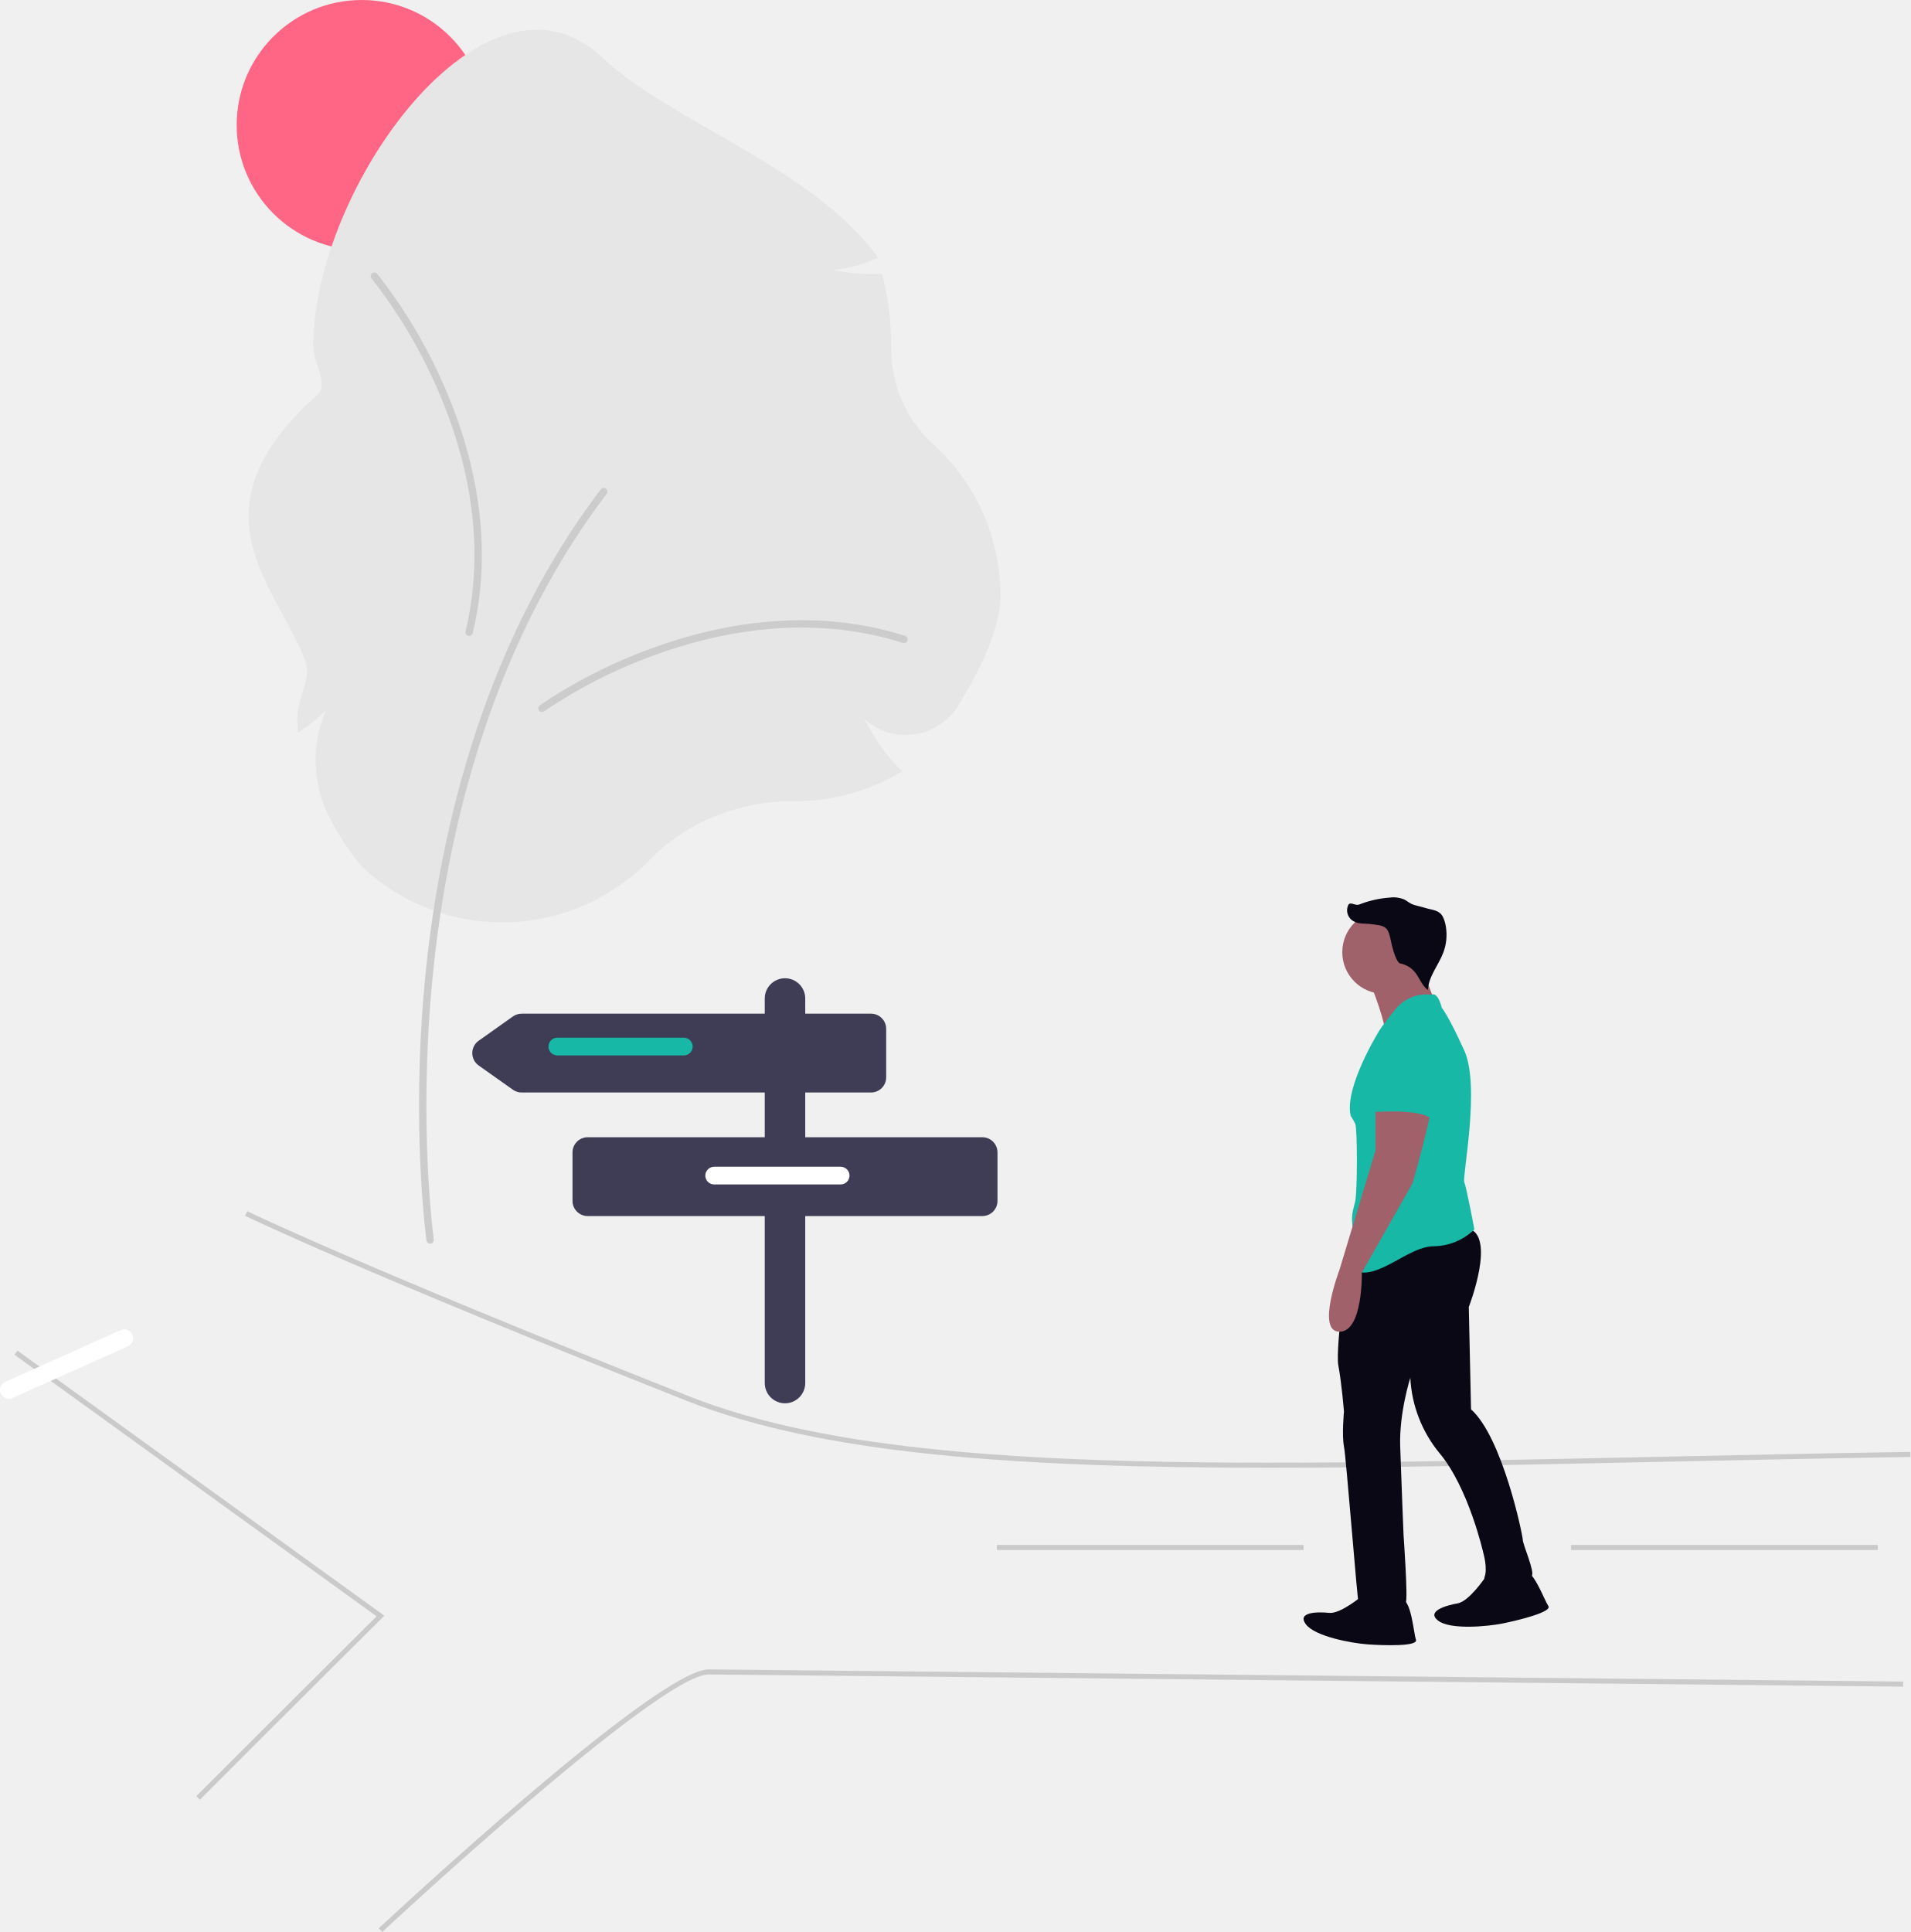
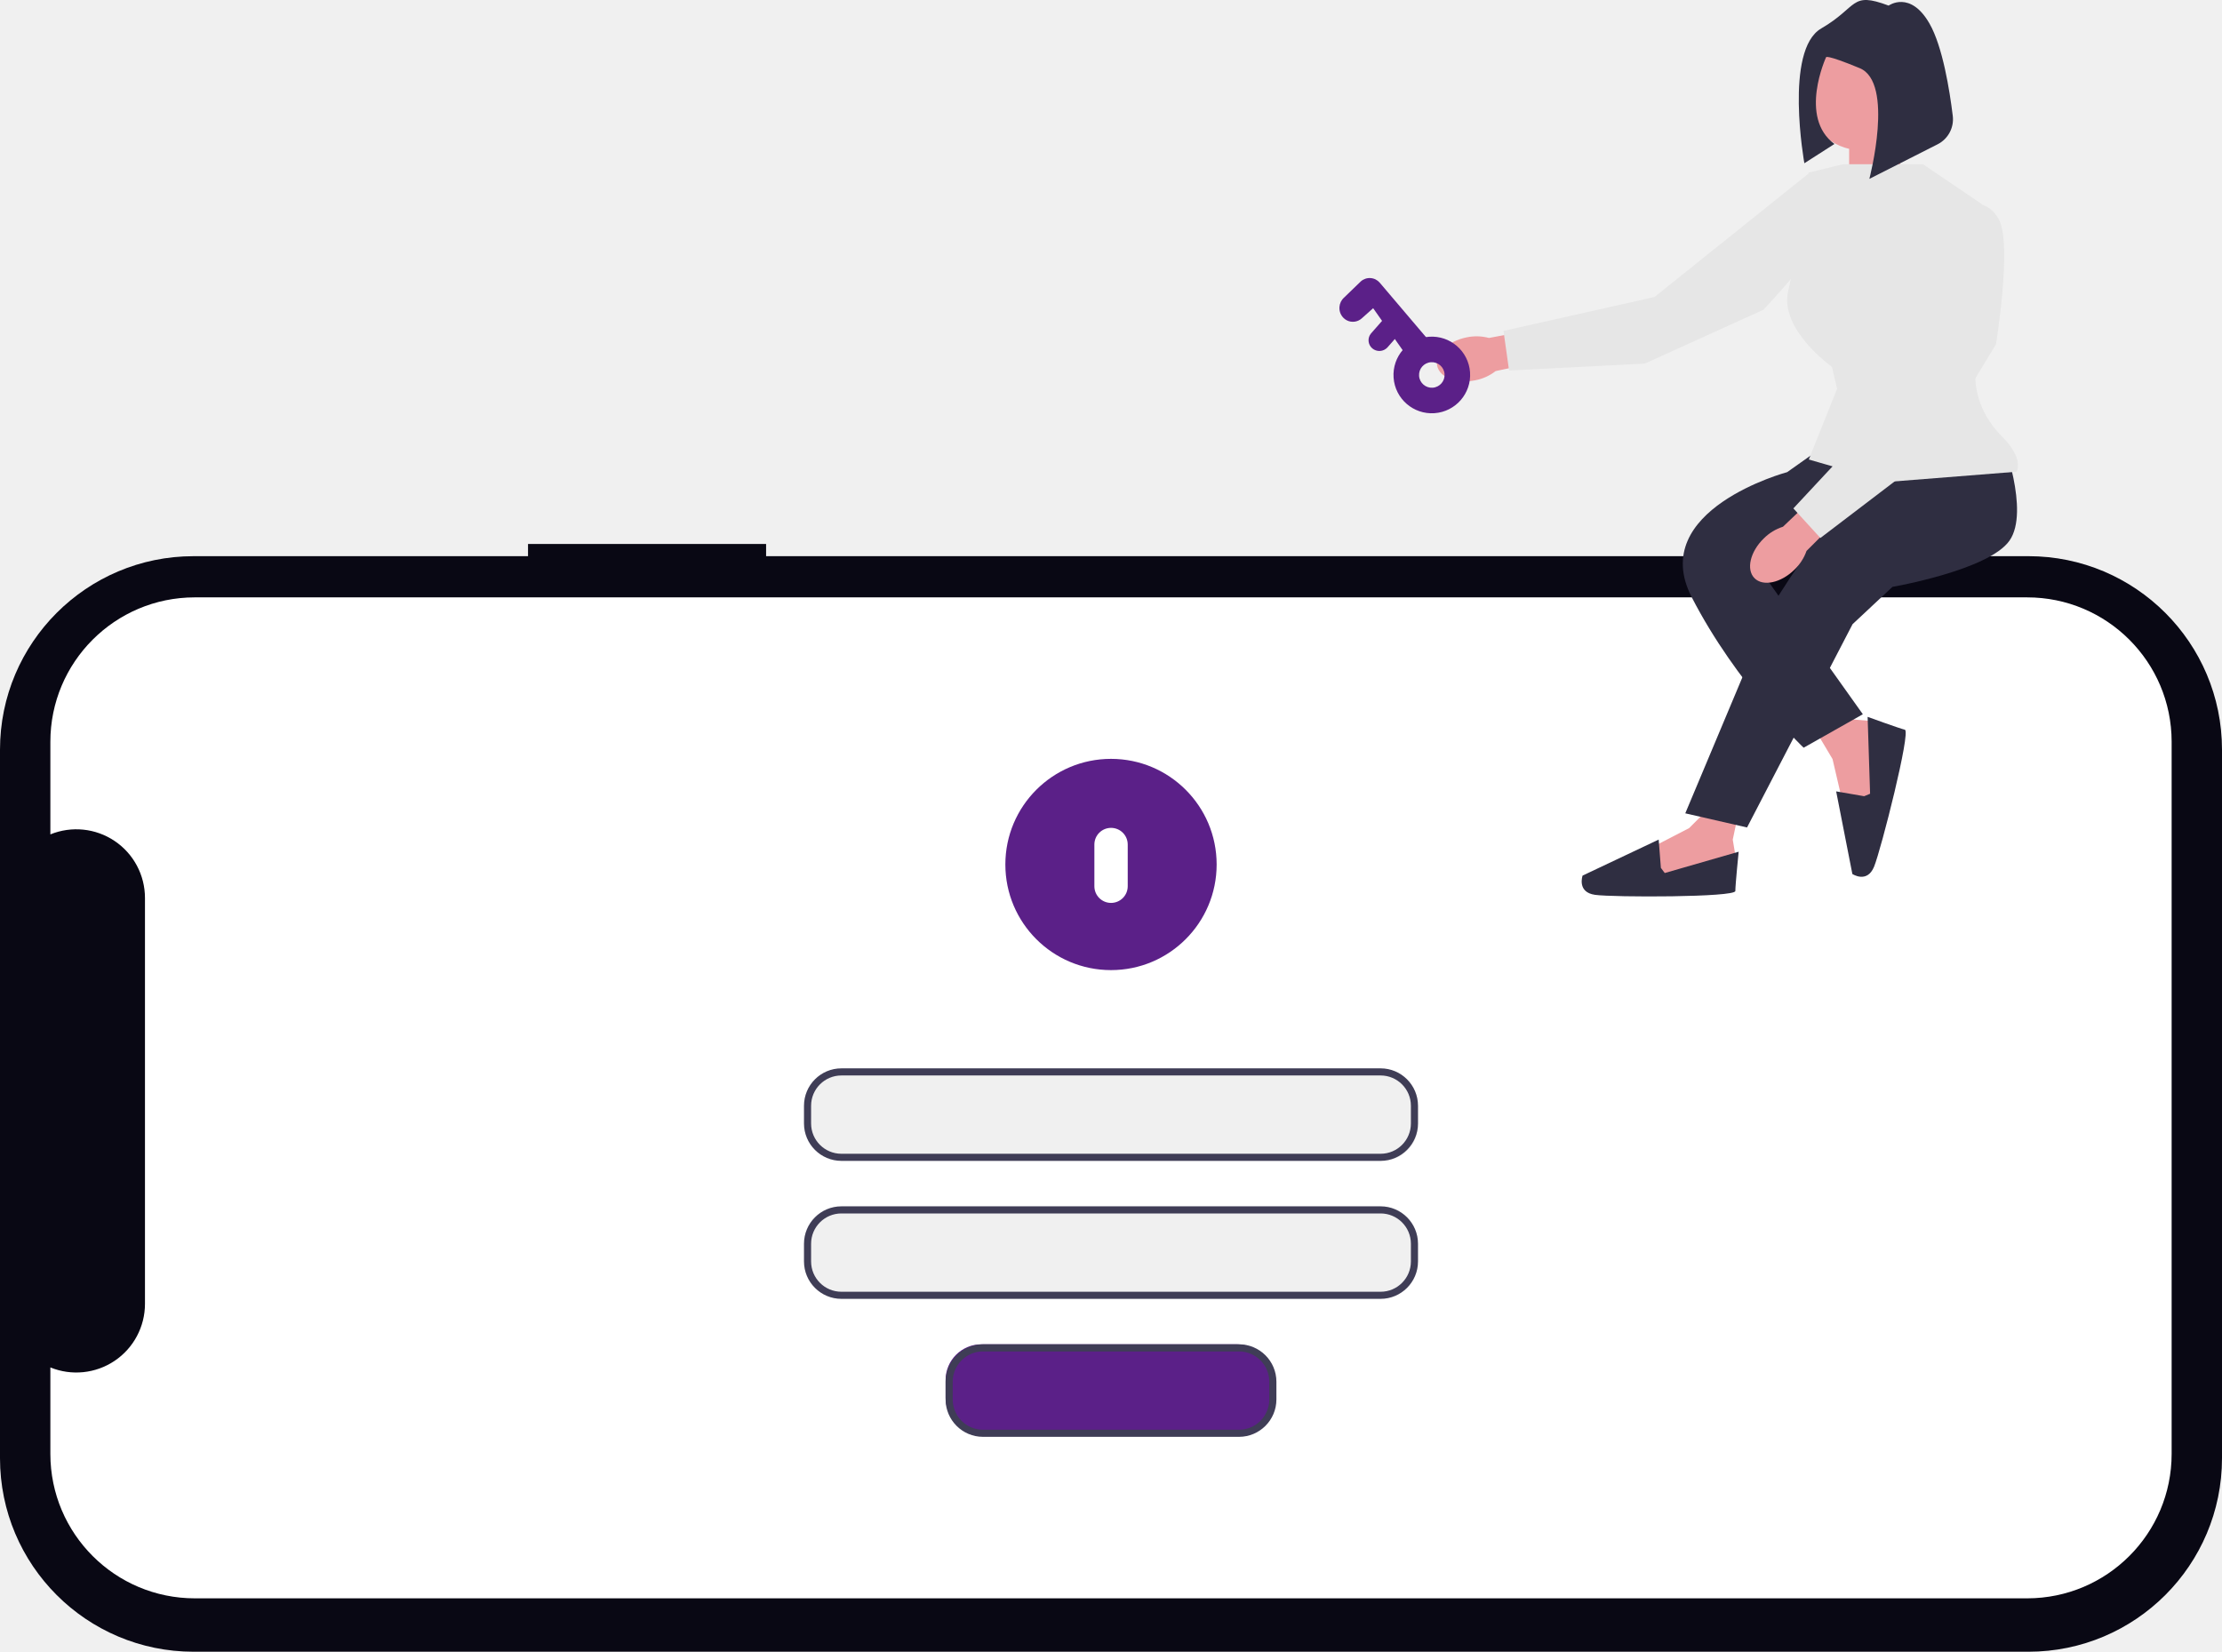
- <svg xmlns="http://www.w3.org/2000/svg" width="755.231" height="763.679" viewBox="0 0 755.231 763.679" role="img" artist="Katerina Limpitsouni" source="https://undraw.co/">
-   <g id="Group_35" data-name="Group 35" transform="translate(-600.974 -158.161)">
-     <circle id="Ellipse_81" data-name="Ellipse 81" cx="49.432" cy="49.432" r="49.432" transform="translate(694.54 158.161)" fill="#ff6584" />
-     <path id="Path_527-881" data-name="Path 527" d="M439.607,433.148a81.057,81.057,0,0,1-52.681-19.453c-4.9-4.192-10.116-11.48-15.509-21.66a49.536,49.536,0,0,1-1.571-42.765,56.843,56.843,0,0,1-9.387,7.7l-1.716,1.142-.1-2.058c-.065-1.338-.1-2.672-.1-3.965,0-7.616,5.76-15.344,3.1-22.383-11.2-29.669-46.709-59.154,4.759-105.072,4.761-4.248-1.6-12.74-1.6-19.167,0-62.982,68.432-157.46,114.243-114.221,26.74,25.239,82.452,43.168,108.464,78.274l.344,1.04-1.015.411A61.223,61.223,0,0,1,570.58,175.3a77.569,77.569,0,0,0,18.138,1.52l.943-.033.23.917a114.742,114.742,0,0,1,3.406,27.766l0,1.012A50.592,50.592,0,0,0,610.005,244.2a81.244,81.244,0,0,1,26.506,59.951c0,13.352-9.075,30.879-16.687,43.231a24.445,24.445,0,0,1-17.946,11.494,23.873,23.873,0,0,1-19.267-6.224,78.948,78.948,0,0,0,13.923,19.712l1.039,1.07-1.29.751a81,81,0,0,1-40.832,11.027l-.84,0c-21.782,0-42.457,8.438-56.724,23.152a81.673,81.673,0,0,1-58.28,24.785Z" transform="translate(359.99 89.634)" fill="#e6e6e6" />
-     <path id="Path_528-882" data-name="Path 528" d="M411.022,560.126a1.458,1.458,0,0,1-1.441-1.252c-.062-.435-6.128-44.187-.68-102.335,5.032-53.7,21.19-131.05,69.594-194.575a1.458,1.458,0,0,1,2.319,1.767C432.828,326.707,416.8,403.489,411.8,456.811c-5.417,57.81.6,101.221.664,101.652a1.459,1.459,0,0,1-1.445,1.663Z" transform="translate(359.99 89.634)" fill="#ccc" />
-     <path id="Path_529-883" data-name="Path 529" d="M455.219,349.962a1.458,1.458,0,0,1-.858-2.637,200.92,200.92,0,0,1,44.356-22.58c24.472-8.959,61.686-17.082,100-4.889a1.458,1.458,0,1,1-.884,2.778c-37.526-11.942-74.065-3.954-98.11,4.849a197.621,197.621,0,0,0-43.645,22.2A1.452,1.452,0,0,1,455.219,349.962Z" transform="translate(359.99 89.634)" fill="#ccc" />
-     <path id="Path_530-884" data-name="Path 530" d="M387.5,177.786a1.458,1.458,0,0,1,2.568-1.046,200.922,200.922,0,0,1,25.715,42.615c10.7,23.763,21.48,60.3,12.077,99.384a1.458,1.458,0,1,1-2.834-.682c9.209-38.288-1.39-74.157-11.9-97.506a197.619,197.619,0,0,0-25.286-41.933A1.452,1.452,0,0,1,387.5,177.786Z" transform="translate(359.99 89.634)" fill="#ccc" />
-     <path id="Path_531-885" data-name="Path 531" d="M743.154,648.7c-100.268,0-177.229-5.277-230.647-26.438-130.109-51.54-174.218-72.943-174.649-73.153l.878-1.8c.43.21,44.5,21.589,174.507,73.091,77.116,30.55,204,27.825,379.615,24.053,32.955-.707,67.032-1.439,103.324-2.022l.031,2c-36.285.583-70.36,1.314-103.312,2.022C838.271,647.632,788.343,648.7,743.154,648.7Z" transform="translate(359.99 89.634)" fill="#cacaca" />
-     <path id="Path_532-886" data-name="Path 532" d="M320,779.921l-1.414-1.414c48.58-48.58,67.3-67.153,71.267-71.083l-143.146-103.4,1.171-1.621,145.06,104.782-.84.83C391.941,708.175,375.359,724.565,320,779.921Z" transform="translate(359.99 89.634)" fill="#cacaca" />
-     <path id="Path_533-887" data-name="Path 533" d="M392.082,832.205l-1.364-1.463c4.481-4.183,109.889-102.336,130.429-102.336h.065l472.1,4.808-.02,2-472.1-4.808h-.058C501.395,730.406,393.174,831.186,392.082,832.205Z" transform="translate(359.99 89.634)" fill="#cacaca" />
-     <rect id="Rectangle_191" data-name="Rectangle 191" width="121.252" height="2" transform="translate(1222.035 768.848)" fill="#cacaca" />
-     <rect id="Rectangle_192" data-name="Rectangle 192" width="121.252" height="2" transform="translate(995.035 768.848)" fill="#cacaca" />
-     <path id="Path_534-888" data-name="Path 534" d="M629.3,518.056h-70V500.372h26a6,6,0,0,0,6-6V475.214a6,6,0,0,0-6-6h-26v-6a8,8,0,0,0-16,0v6H447.206a6,6,0,0,0-3.468,1.1L430.212,479.9a6,6,0,0,0,0,9.793l13.527,9.579a6,6,0,0,0,3.467,1.1H543.3v17.684h-70a6,6,0,0,0-6,6v19.158a6,6,0,0,0,6,6h70v66a8,8,0,0,0,16,0v-66h70a6,6,0,0,0,6-6V524.056a6,6,0,0,0-6-6Z" transform="translate(359.99 89.634)" fill="#3f3d56" />
-     <path id="Path_535-889" data-name="Path 535" d="M511.3,485.714h-50a3.5,3.5,0,0,1,0-7h50a3.5,3.5,0,0,1,0,7Z" transform="translate(359.99 89.634)" fill="#17B8A6" />
-     <path id="Path_536-890" data-name="Path 536" d="M573.3,536.714h-50a3.5,3.5,0,0,1,0-7h50a3.5,3.5,0,1,1,0,7Z" transform="translate(359.99 89.634)" fill="#fff" />
-     <path id="Path_538-891" data-name="Path 538" d="M291.541,600.681l-45.625,20.453a3.5,3.5,0,1,1-2.863-6.388l45.625-20.453a3.5,3.5,0,1,1,2.863,6.388Z" transform="translate(359.99 89.634)" fill="#fff" />
-     <g id="Group_34" data-name="Group 34" transform="translate(367.969 239.936)">
-       <path id="Path_560-892" data-name="Path 560" d="M883.913,798.893s-8.446,7.112-12.891,6.668-12.891-.445-9.335,4.445,18.226,7.557,24.449,8,20,.889,19.115-1.778-1.778-15.114-5.334-16S883.913,798.893,883.913,798.893Z" transform="translate(-112.517 -249.801)" fill="#090814" />
-       <path id="Path_561-893" data-name="Path 561" d="M967.356,785.146s-6.224,9.121-10.625,9.887-12.537,3.036-7.8,6.791,19.586,2.381,25.7,1.136,19.507-4.52,17.934-6.85-5.775-14.08-9.439-13.981S967.356,785.146,967.356,785.146Z" transform="translate(-147.484 -243.036)" fill="#090814" />
-       <path id="Path_562-894" data-name="Path 562" d="M888.125,562.856s-5.721,39.181-4.388,46.294,2.223,18.226,2.223,18.226-.889,9.335,0,13.78,5.334,61.79,5.779,61.79,17.781,1.778,18.67,0-.889-26.672-.889-26.672-.889-21.782-1.334-35.118,4-27.116,4-27.116a50.86,50.86,0,0,0,11.558,29.784c11.558,13.78,17.337,39.563,17.337,39.563s1.754,5.965.421,9.521,17.36.7,18.694-.63-3.556-12.447-3.556-14.225-8-40.452-20.448-51.565l-.889-40.452s11.113-28.45-.445-31.117S888.125,562.856,888.125,562.856Z" transform="translate(-121.676 -151.186)" fill="#090814" />
-       <path id="Path_563-895" data-name="Path 563" d="M904.74,386.087s7.557,18.67,5.779,21.337,21.782-8.891,21.782-8.891-7.557-18.67-7.557-20.893S904.74,386.087,904.74,386.087Z" transform="translate(-130.232 -79.708)" fill="#a0616a" />
-       <circle id="Ellipse_89" data-name="Ellipse 89" cx="16.448" cy="16.448" r="16.448" transform="translate(763.617 278.151)" fill="#9f616a" />
-       <path id="Path_564-896" data-name="Path 564" d="M922.962,400.367a15.6,15.6,0,0,0-14.1,5.609c-5.779,7.112-6.668,8.891-6.668,8.891s-13.78,22.227-11.113,33.34a32.172,32.172,0,0,1,1.778,3.112c.889,1.778.889,26.672,0,30.673s-1.778,5.334-.889,11.113S884.861,508.218,894.2,510s20-10.224,29.784-10.224a23.524,23.524,0,0,0,16-6.668s-3.112-16.448-4-18.67,6.432-37.815,0-52.009-8.891-16.894-8.891-16.894S925.629,399.034,922.962,400.367Z" transform="translate(-124.133 -88.928)" fill="#17B8A6" />
-       <path id="Path_565-897" data-name="Path 565" d="M896.038,471v19.559l-14.225,47.12s-9.335,24.449,0,24.449,8.835-23.336,8.835-23.336l20.059-35.342s8-28.005,7.112-30.228S896.038,471,896.038,471Z" transform="translate(-119.307 -117.5)" fill="#a0616a" />
-       <path id="Path_566-898" data-name="Path 566" d="M914.112,422.557s-13.336,5.334-9.78,19.559,0,13.78,0,13.78,18.226-1.778,24,2.223l1.334-5.334S935,422.112,914.112,422.557Z" transform="translate(-129.824 -97.952)" fill="#17B8A6" />
-       <path id="Path_567-899" data-name="Path 567" d="M899.219,344.869a6.562,6.562,0,0,1-6.164-.959,4.966,4.966,0,0,1-1.4-5.862c.851-1.67,2.672.4,4.418-.288a41.056,41.056,0,0,1,12.032-2.717,10.947,10.947,0,0,1,5.787.781c.868.444,1.622,1.086,2.482,1.546,1.581.847,3.421,1.035,5.13,1.58,3.537,1.154,6.4.8,7.847,4.231a15.471,15.471,0,0,1,.967,3.581,19.945,19.945,0,0,1-1.037,9.984c-1.895,5.045-5.869,9.456-6.094,14.841-2.432-1.765-3.335-4.95-5.284-7.237a9.845,9.845,0,0,0-5.619-3.259c-.606-.037-2.227-1.512-3.951-9.9-.339-1.6-.767-3.343-2.081-4.315a6.3,6.3,0,0,0-2.713-.956,42.553,42.553,0,0,0-6.949-.634" transform="translate(-125.713 -62.021)" fill="#090814" />
+ <svg xmlns="http://www.w3.org/2000/svg" width="799.546" height="594.444" viewBox="0 0 799.546 594.444" role="img" artist="Katerina Limpitsouni" source="https://undraw.co/">
+   <g transform="translate(-493.351 -317.665)">
+     <g transform="translate(493.351 912.109) rotate(-90)">
+       <path d="M398.672,190h-4.394V69.654A69.653,69.653,0,0,0,324.626,0H69.653A69.654,69.654,0,0,0,0,69.652v660.24a69.654,69.654,0,0,0,69.653,69.654H324.627a69.654,69.654,0,0,0,69.654-69.654h0V275.666h4.394Z" fill="#090814" />
+       <path d="M360.237,52.019V711.283A51.972,51.972,0,0,1,308.312,763.3H52.019A51.982,51.982,0,0,1,0,711.357V52.019A51.982,51.982,0,0,1,51.945,0H83.1a24.709,24.709,0,0,0,22.882,34.042H252.057A24.709,24.709,0,0,0,274.94,0h33.279a51.972,51.972,0,0,1,52.019,51.925v.093Z" transform="translate(19.217 18.124)" fill="#fff" />
+     </g>
+     <g transform="translate(782.651 702.154)">
+       <path d="M869.073,474.395H675.046a12.833,12.833,0,0,1-12.818-12.818V455.2a12.833,12.833,0,0,1,12.818-12.818H869.073A12.833,12.833,0,0,1,881.891,455.2v6.38a12.833,12.833,0,0,1-12.818,12.818Z" transform="translate(-660.946 -441.096)" fill="#f0f0f0" />
+       <path d="M876.786,465.08H682.759A13.474,13.474,0,0,1,669.3,451.621v-6.38a13.475,13.475,0,0,1,13.459-13.459H876.786a13.475,13.475,0,0,1,13.459,13.459v6.38a13.475,13.475,0,0,1-13.459,13.459ZM682.759,434.345a10.908,10.908,0,0,0-10.9,10.9v6.38a10.908,10.908,0,0,0,10.9,10.9H876.786a10.908,10.908,0,0,0,10.9-10.9v-6.38a10.908,10.908,0,0,0-10.9-10.9Z" transform="translate(-669.3 -431.781)" fill="#3f3d56" />
+     </g>
+     <g transform="translate(782.651 751.814)">
+       <path d="M869.073,517.3H675.046a12.833,12.833,0,0,1-12.818-12.818V498.1a12.833,12.833,0,0,1,12.818-12.818H869.073A12.833,12.833,0,0,1,881.891,498.1v6.38A12.833,12.833,0,0,1,869.073,517.3Z" transform="translate(-661.587 -484.644)" fill="#f0f0f0" />
+       <path d="M876.786,507.987H682.759A13.474,13.474,0,0,1,669.3,494.528v-6.38a13.475,13.475,0,0,1,13.459-13.459H876.786a13.475,13.475,0,0,1,13.459,13.459v6.38a13.475,13.475,0,0,1-13.459,13.459ZM682.759,477.252a10.908,10.908,0,0,0-10.9,10.9v6.38a10.908,10.908,0,0,0,10.9,10.9H876.786a10.908,10.908,0,0,0,10.9-10.9v-6.38a10.908,10.908,0,0,0-10.9-10.9Z" transform="translate(-669.3 -474.689)" fill="#3f3d56" />
+     </g>
+     <g transform="translate(833.607 801.473)">
+       <path d="M803.759,569.043H711.644a12.833,12.833,0,0,1-12.818-12.818v-6.38a12.833,12.833,0,0,1,12.818-12.818h92.115a12.833,12.833,0,0,1,12.818,12.818v6.38a12.833,12.833,0,0,1-12.818,12.818Z" transform="translate(-698.825 -537.026)" fill="#5B2088" />
+       <path d="M811.472,559.729H719.356A13.474,13.474,0,0,1,705.9,546.269v-6.38a13.475,13.475,0,0,1,13.459-13.459h92.115a13.474,13.474,0,0,1,13.459,13.459v6.38A13.475,13.475,0,0,1,811.472,559.729Zm-92.115-30.735a10.908,10.908,0,0,0-10.9,10.9v6.38a10.908,10.908,0,0,0,10.9,10.9h92.115a10.908,10.908,0,0,0,10.9-10.9v-6.38a10.908,10.908,0,0,0-10.9-10.9Z" transform="translate(-705.897 -526.43)" fill="#3f3d56" />
+     </g>
+     <g transform="translate(971.963 317.665)">
+       <g transform="translate(38.41 0)">
+         <path d="M263.48,343.56l-9.7,9.7-13.395,6.928,1.386,12.009,25.4-2.771,3.233-6.466-.924-5.543,1.848-8.776Z" transform="translate(-163.001 -55.231)" fill="#ed9da0" />
+         <path d="M268.569,369.529l-.793-10.19L240.394,372.3s-2.12,6,4.483,6.928,50.482.924,50.482-1.386,1.2-14.133,1.2-14.133l-26.6,7.667-1.386-1.848Z" transform="translate(-187.952 -57.182)" fill="#2f2e41" />
+         <path d="M179.891,311.92l7.016,11.787,3.421,14.687,11.981,1.611,3.562-25.305-5.473-4.724-5.6-.468-8.052-3.949Z" transform="translate(-44.526 -50.533)" fill="#ed9da0" />
+         <path d="M181.557,337.5l-10.072-1.738,5.828,29.729s5.3,3.532,7.818-2.641,13.313-48.7,11.074-49.272-13.4-4.64-13.4-4.64l.887,27.673Z" transform="translate(-27.797 -50.95)" fill="#2f2e41" />
+         <path d="M190.881,61.132l1.177,28.245-18.825.463v-24.3Z" transform="translate(-24.878 -20.311)" fill="#ed9da0" />
+         <path d="M239.675,194.277s10.187,26.393,2.778,37.042-42.135,16.669-42.135,16.669l-14.354,13.428L148,334.574l-22.225-5.093,31.486-75.01s18.521-30.1,25.466-34.264S202.6,200.393,202.6,200.393l37.074-6.116Z" transform="translate(-36.379 -36.774)" fill="#2f2e41" />
+         <path d="M211.317,196.919l-14.263,10.1s-50.561,13.513-34.355,45,40.283,54.174,40.283,54.174l21.3-12.039L190.018,246l60.193-36.579-38.894-12.5Z" transform="translate(-70.993 -37.1)" fill="#2f2e41" />
+         <path d="M318.212,152.381c-6.7,1.349-11.44,5.9-10.581,10.165s6.988,6.629,13.693,5.279a17.11,17.11,0,0,0,7.367-3.32l28.327-6.073-2.43-11.2-28.3,5.355A17.111,17.111,0,0,0,318.212,152.381Z" transform="translate(-307.531 -30.957)" fill="#ed9da0" />
+         <path d="M193.751,232.267c-4.9,4.769-6.409,11.162-3.373,14.28s9.466,1.777,14.366-2.994a17.11,17.11,0,0,0,4.388-6.786l20.5-20.469-8.115-8.087L200.654,228.06a17.111,17.111,0,0,0-6.9,4.207Z" transform="translate(-76.106 -38.496)" fill="#ed9da0" />
+         <path d="M145.454,82h28.813l21.193,14.354-1.852,56.489s-3.873,14.185,9.261,27.319c7.871,7.871,5.093,12.5,5.093,12.5l-46.766,3.7-28.013-8.1L143.37,162.8l-1.852-7.871S122.534,141.5,125.775,127.61s7.408-42.6,7.408-42.6L145.454,82Z" transform="translate(0.658 -22.892)" fill="#e6e6e6" />
+         <path d="M169.006,167.07l20.836-68.528s10.65-3.7,15.28,5.556-1.194,44.682-1.194,44.682l-24.272,40.052-38.894,29.634-9.724-10.65Z" transform="translate(-2.752 -24.846)" fill="#e6e6e6" />
+         <path d="M254.24,130.192,310.132,85.4s10.881,2.956,9.473,13.214-26.216,36.2-26.216,36.2l-42.648,19.35-48.833,2.5-2.012-14.28,54.344-12.189Z" transform="translate(-175.917 -23.312)" fill="#e6e6e6" />
+         <ellipse cx="19.447" cy="19.447" rx="19.447" ry="19.447" transform="translate(133.147 15.123)" fill="#ed9da0" />
+         <path d="M184.406,16.564s7.8-5.63,14.725,6.5c4.733,8.283,7.244,24.044,8.36,33.2a10.089,10.089,0,0,1-5.458,10.217L177.476,78.929s9.095-34.647-3.465-39.844-12.127-3.9-12.127-3.9-9.961,21.655,3.032,31.182L154.09,73.3s-7.363-40.71,6.063-48.506,10.394-13.426,24.253-8.229Z" transform="translate(-21.843 -14.552)" fill="#2f2e41" />
+       </g>
+       <g transform="matrix(0.998, -0.07, 0.07, 0.998, 0, 99.639)">
+         <path d="M13.783,0A13.783,13.783,0,1,0,27.565,13.783,13.783,13.783,0,0,0,13.783,0Zm0,18.377a4.594,4.594,0,1,1,4.594-4.594,4.594,4.594,0,0,1-4.594,4.594Z" transform="translate(20.242 23.982)" fill="#5B2088" />
+         <path d="M18.615,0a5.009,5.009,0,0,1,3.506,1.42l6.216,5.594a4.774,4.774,0,0,1,0,6.862L8.476,33.284a5.048,5.048,0,0,1-7.022,0,4.774,4.774,0,0,1,0-6.862L19.04,12.129,15.1,8.282a4.771,4.771,0,0,1-1.076-5.288A4.968,4.968,0,0,1,18.615,0Z" transform="translate(0 29.501) rotate(-82)" fill="#5B2088" />
+         <path d="M9.69,0A3.914,3.914,0,0,0,6.935,1.129L1.081,6.915a3.826,3.826,0,0,0,.061,5.391,3.935,3.935,0,0,0,5.454.064L12.45,6.585a3.825,3.825,0,0,0,.846-4.2A3.9,3.9,0,0,0,9.69,0Z" transform="translate(12.183 14.413)" fill="#5B2088" />
+       </g>
+     </g>
+     <g transform="translate(855.11 590.771)">
+       <circle cx="38.014" cy="38.014" r="38.014" fill="#5B2088" />
+       <path d="M6,0a6,6,0,0,1,6,6V21.008a6,6,0,1,1-12,0V6A6,6,0,0,1,6,0Z" transform="translate(32.032 24.837)" fill="#fff" />
    </g>
  </g>
</svg>
